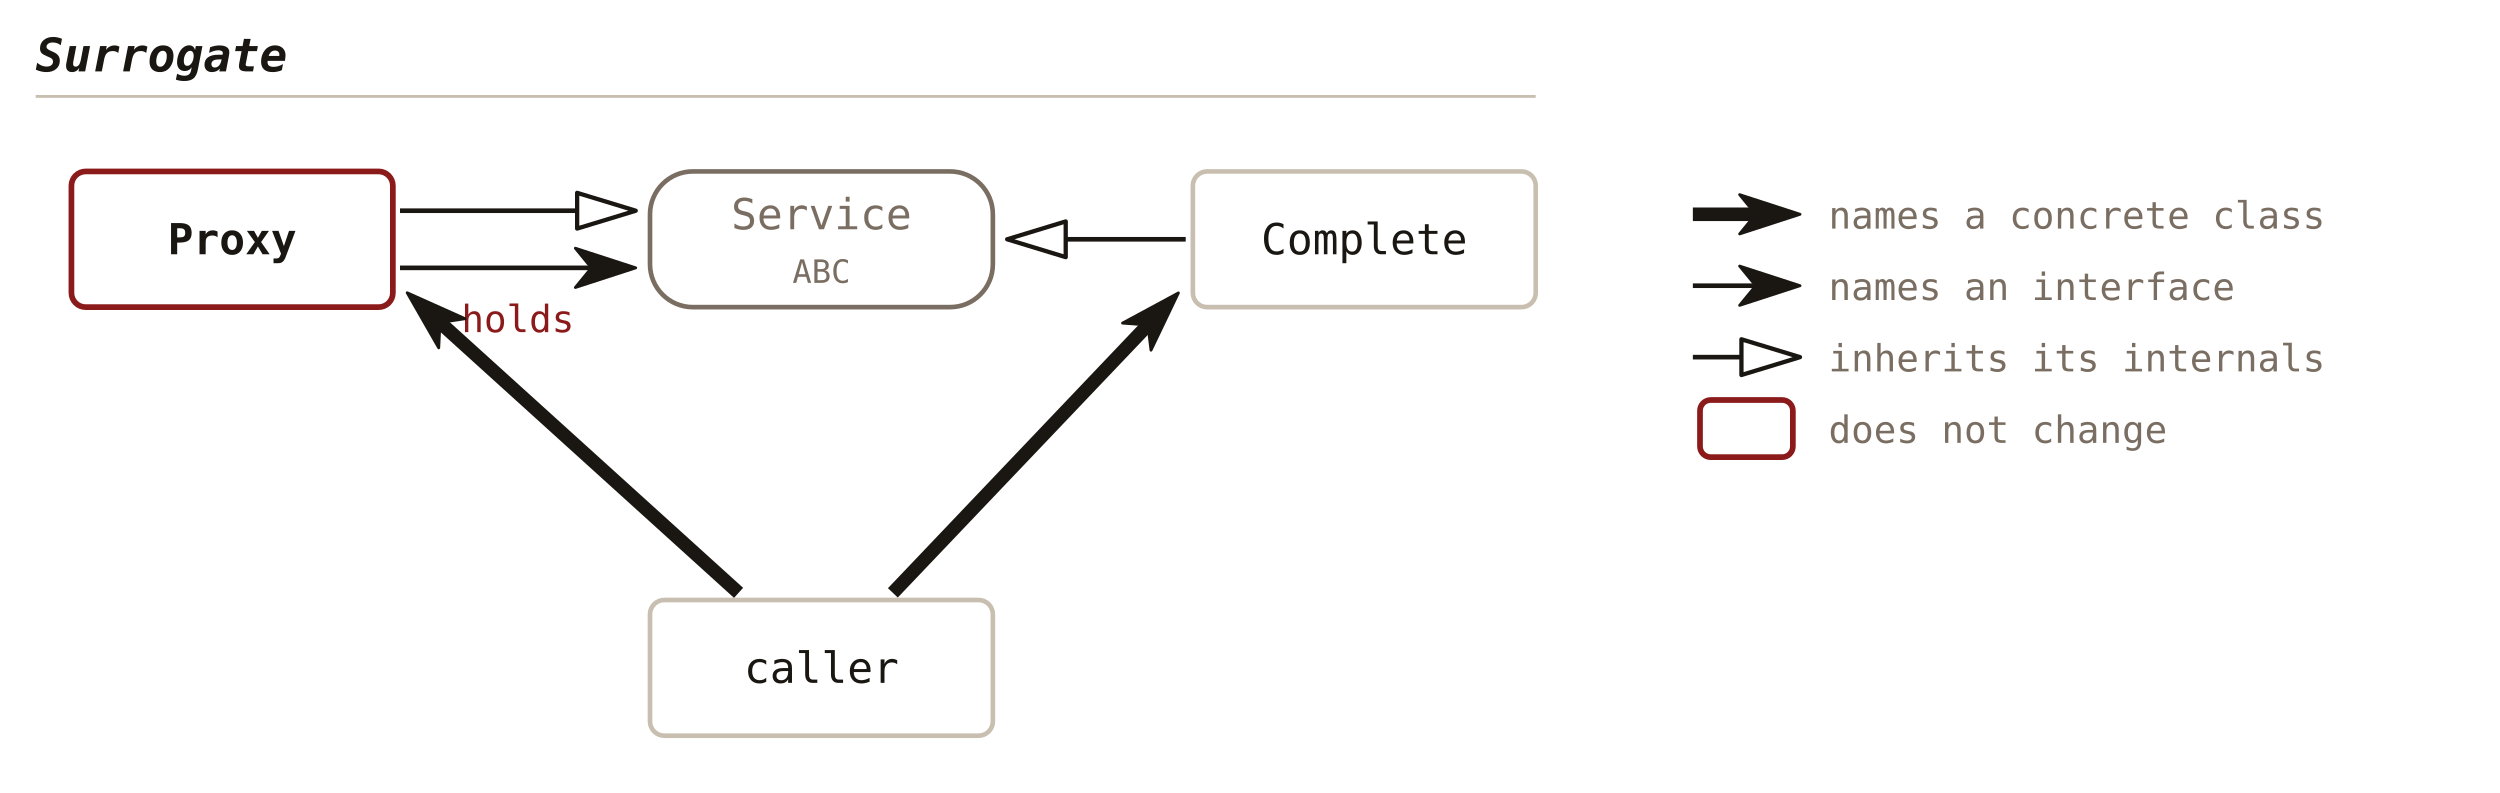
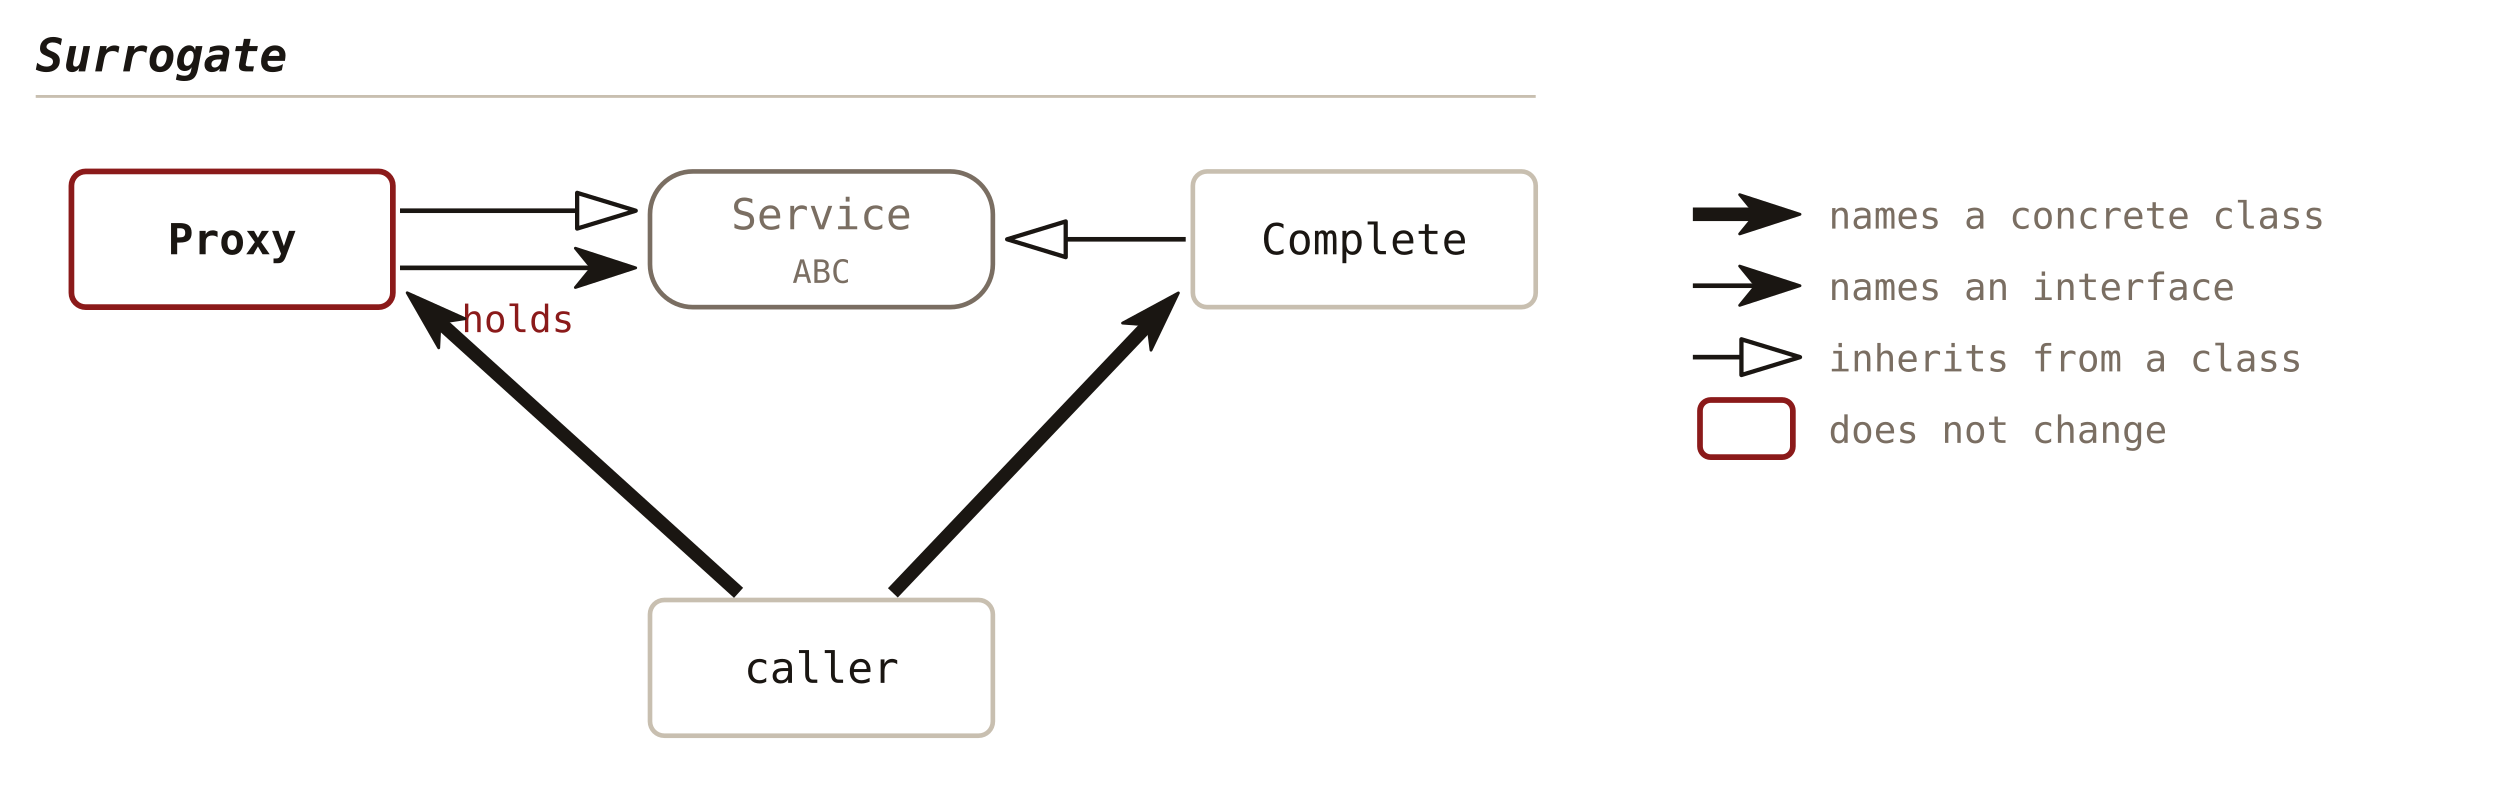
<svg xmlns="http://www.w3.org/2000/svg" viewBox="0 0 700 222" font-family="'JetBrains Mono', Consolas, monospace">
  <defs>
    <marker id="c26-solid" viewBox="0 0 18 12" refX="5" refY="6" markerWidth="18" markerHeight="12" orient="auto" markerUnits="userSpaceOnUse">
      <path d="M0.5,0.5 L17.4,6 L0.5,11.5 L5,6 Z" fill="#1a1612" stroke="#1a1612" stroke-width="0.8" stroke-linejoin="round" />
    </marker>
    <marker id="c26-hollow" viewBox="0 0 18 12" refX="1" refY="6" markerWidth="18" markerHeight="12" orient="auto" markerUnits="userSpaceOnUse">
      <path d="M1,1 L17.4,6 L1,11 Z" fill="none" stroke="#1a1612" stroke-width="1.2" stroke-linejoin="round" />
    </marker>
    <marker id="c26-hollow-muted" viewBox="0 0 18 12" refX="1" refY="6" markerWidth="18" markerHeight="12" orient="auto" markerUnits="userSpaceOnUse">
      <path d="M1,1 L17.4,6 L1,11 Z" fill="none" stroke="#7a6e62" stroke-width="1.2" stroke-linejoin="round" />
    </marker>
  </defs>
  <text x="10" y="20" font-size="13" font-weight="bold" font-style="italic" fill="#1a1612" text-anchor="start">Surrogate</text>
  <line x1="10" y1="27" x2="430" y2="27" stroke="#c8bfb0" stroke-width="0.8" />
  <rect x="20" y="48" width="90" height="38" fill="none" stroke="#8b1a1a" stroke-width="1.6" rx="4" />
  <text x="65.0" y="71.2" font-size="12" font-weight="bold" fill="#1a1612" text-anchor="middle">Proxy</text>
  <rect x="182" y="48" width="96" height="38" fill="none" stroke="#7a6e62" stroke-width="1.3" rx="12" />
  <text x="230.0" y="64.2" font-size="12" fill="#7a6e62" text-anchor="middle">Service</text>
  <text x="230.0" y="79.2" font-size="9" fill="#7a6e62" text-anchor="middle">ABC</text>
  <rect x="334" y="48" width="96" height="38" fill="none" stroke="#c8bfb0" stroke-width="1.3" rx="4" />
  <text x="382.0" y="71.2" font-size="12" fill="#1a1612" text-anchor="middle">Complete</text>
  <rect x="182" y="168" width="96" height="38" fill="none" stroke="#c8bfb0" stroke-width="1.3" rx="4" />
  <text x="230.0" y="191.2" font-size="12" fill="#1a1612" text-anchor="middle">caller</text>
  <line x1="112.0" y1="59.0" x2="161.6" y2="59.0" stroke="#1a1612" stroke-width="1.3" marker-end="url(#c26-hollow)" />
  <line x1="112.0" y1="75.0" x2="165.6" y2="75.0" stroke="#1a1612" stroke-width="1.3" marker-end="url(#c26-solid)" />
  <text x="145.0" y="93.0" font-size="10.5" fill="#8b1a1a" text-anchor="middle">holds</text>
  <line x1="332.0" y1="67.0" x2="298.4" y2="67.0" stroke="#1a1612" stroke-width="1.3" marker-end="url(#c26-hollow)" />
  <line x1="206.8" y1="166.0" x2="123.2" y2="90.3" stroke="#1a1612" stroke-width="3.8" marker-end="url(#c26-solid)" />
  <line x1="250.0" y1="166.0" x2="321.4" y2="91.0" stroke="#1a1612" stroke-width="3.8" marker-end="url(#c26-solid)" />
  <line class="legend" x1="474" y1="60" x2="491.6" y2="60" stroke="#1a1612" stroke-width="3.8" marker-end="url(#c26-solid)" />
  <text x="512" y="64" font-size="10.5" fill="#7a6e62" text-anchor="start">names a concrete class</text>
  <line class="legend" x1="474" y1="80" x2="491.6" y2="80" stroke="#1a1612" stroke-width="1.3" marker-end="url(#c26-solid)" />
  <text x="512" y="84" font-size="10.5" fill="#7a6e62" text-anchor="start">names an interface</text>
  <line class="legend" x1="474" y1="100" x2="487.6" y2="100" stroke="#1a1612" stroke-width="1.3" marker-end="url(#c26-hollow)" />
-   <text x="512" y="104" font-size="10.5" fill="#7a6e62" text-anchor="start">inherits its internals</text>
+   <text x="512" y="104" font-size="10.5" fill="#7a6e62" text-anchor="start">inherits from a class</text>
  <rect x="476" y="112" width="26" height="16" fill="none" stroke="#8b1a1a" stroke-width="1.6" rx="3" />
  <text x="512" y="124" font-size="10.5" fill="#7a6e62" text-anchor="start">does not change</text>
</svg>
